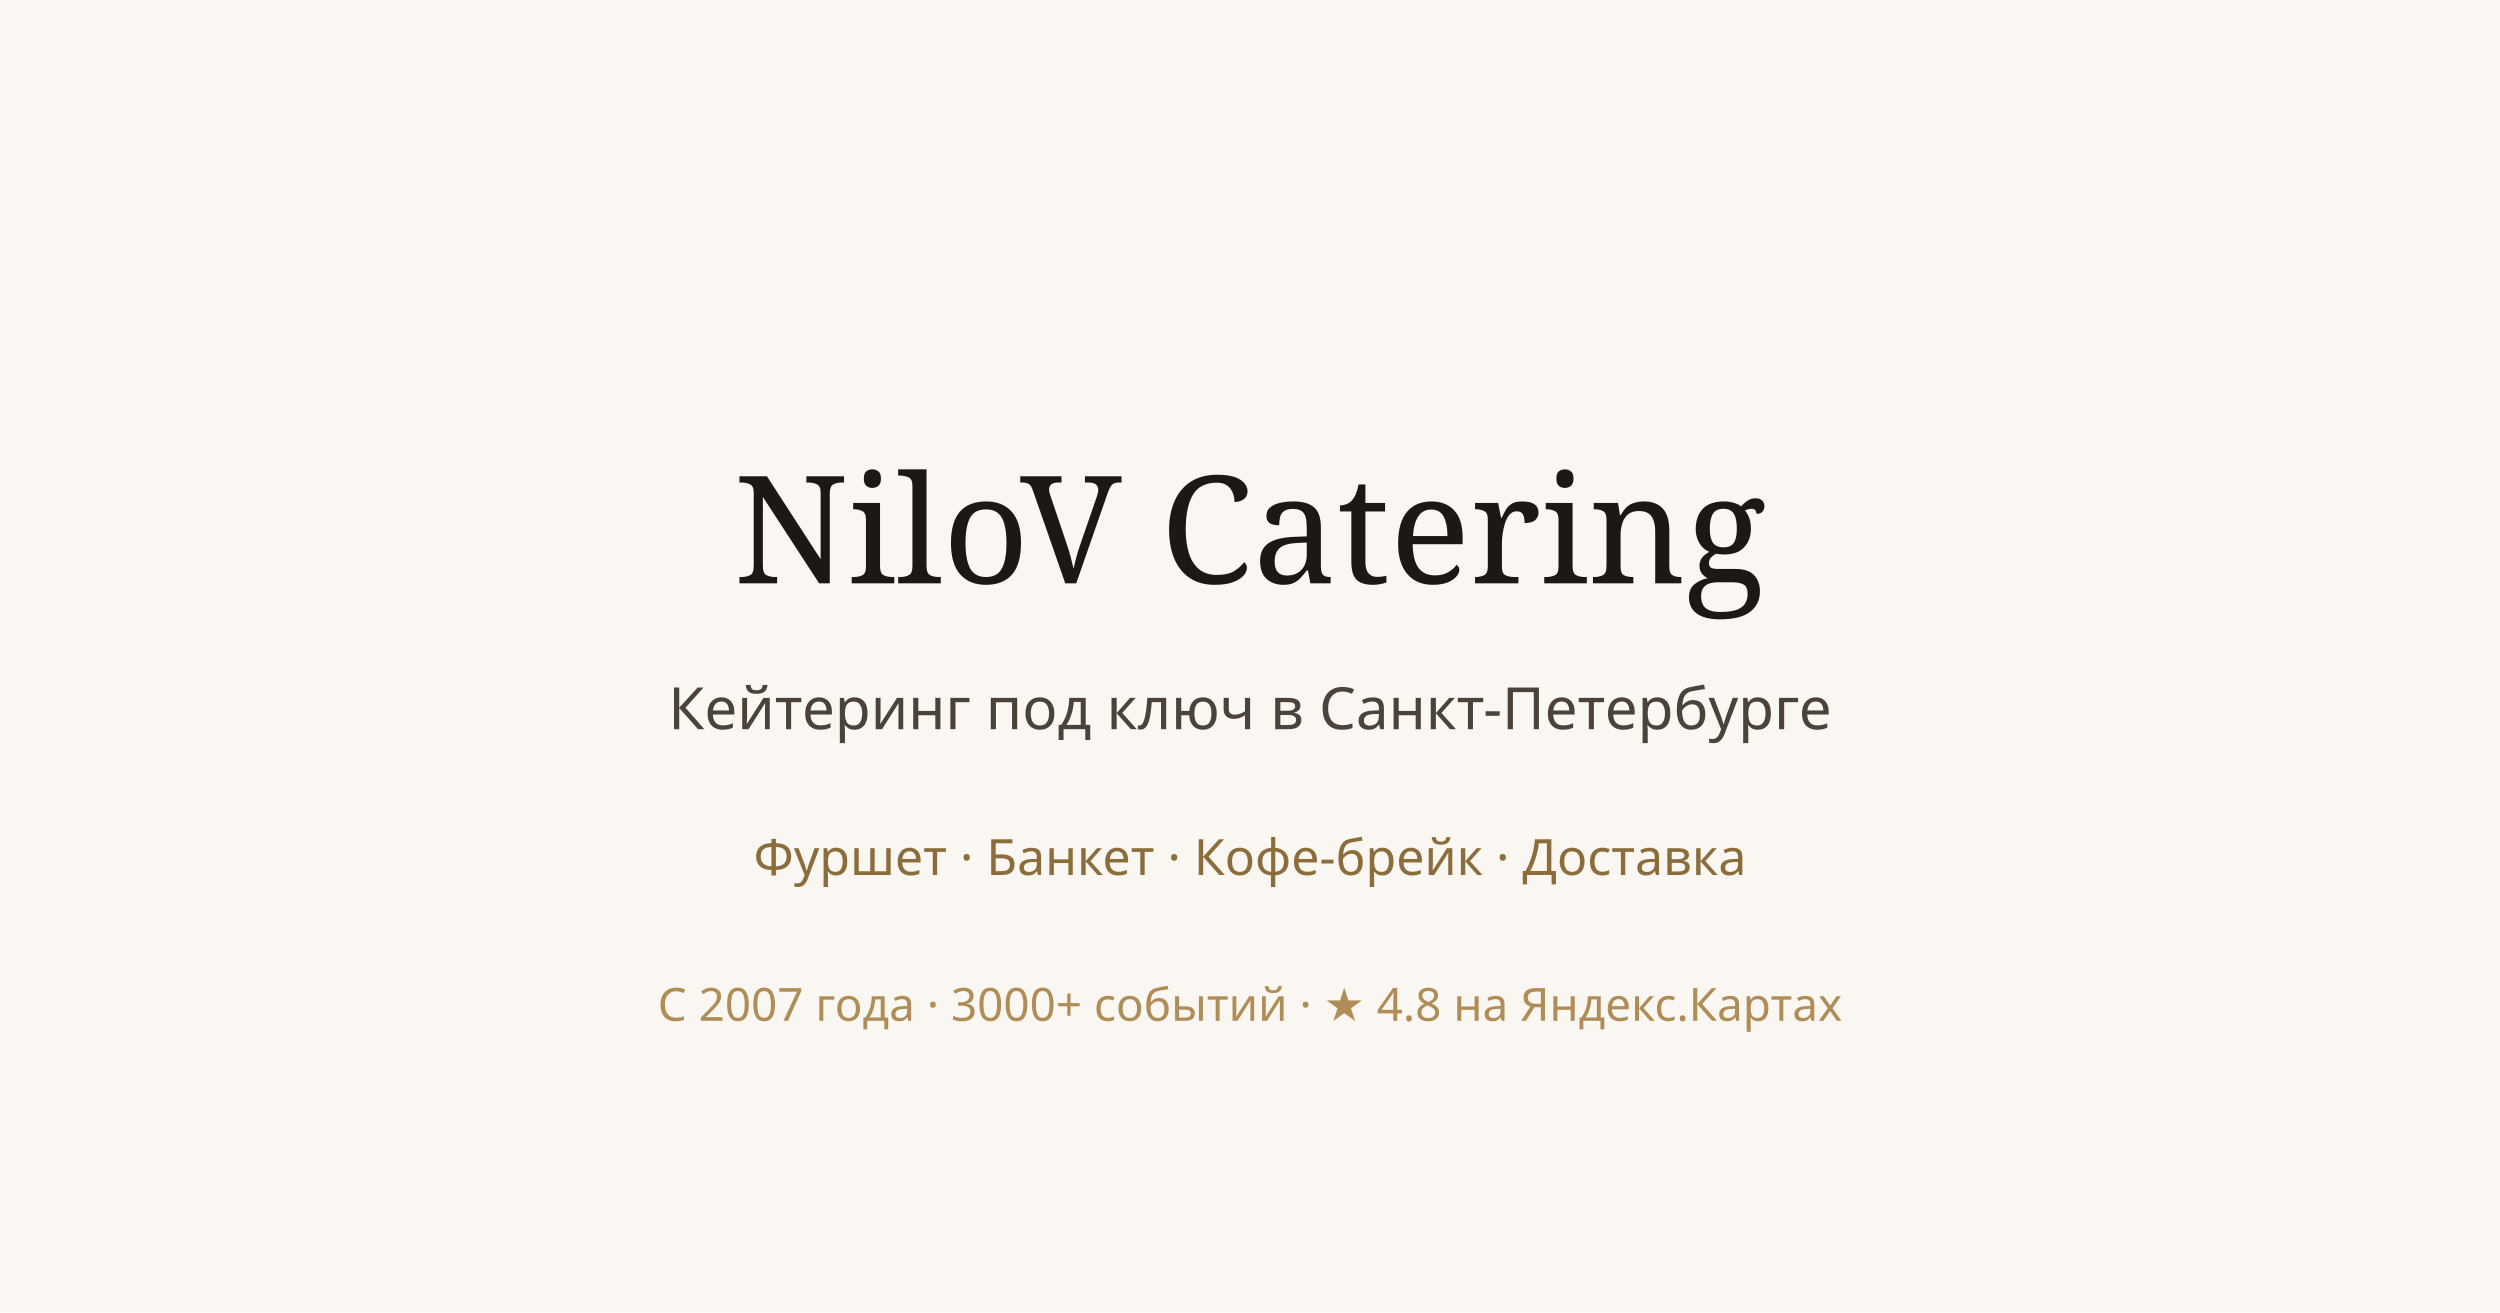
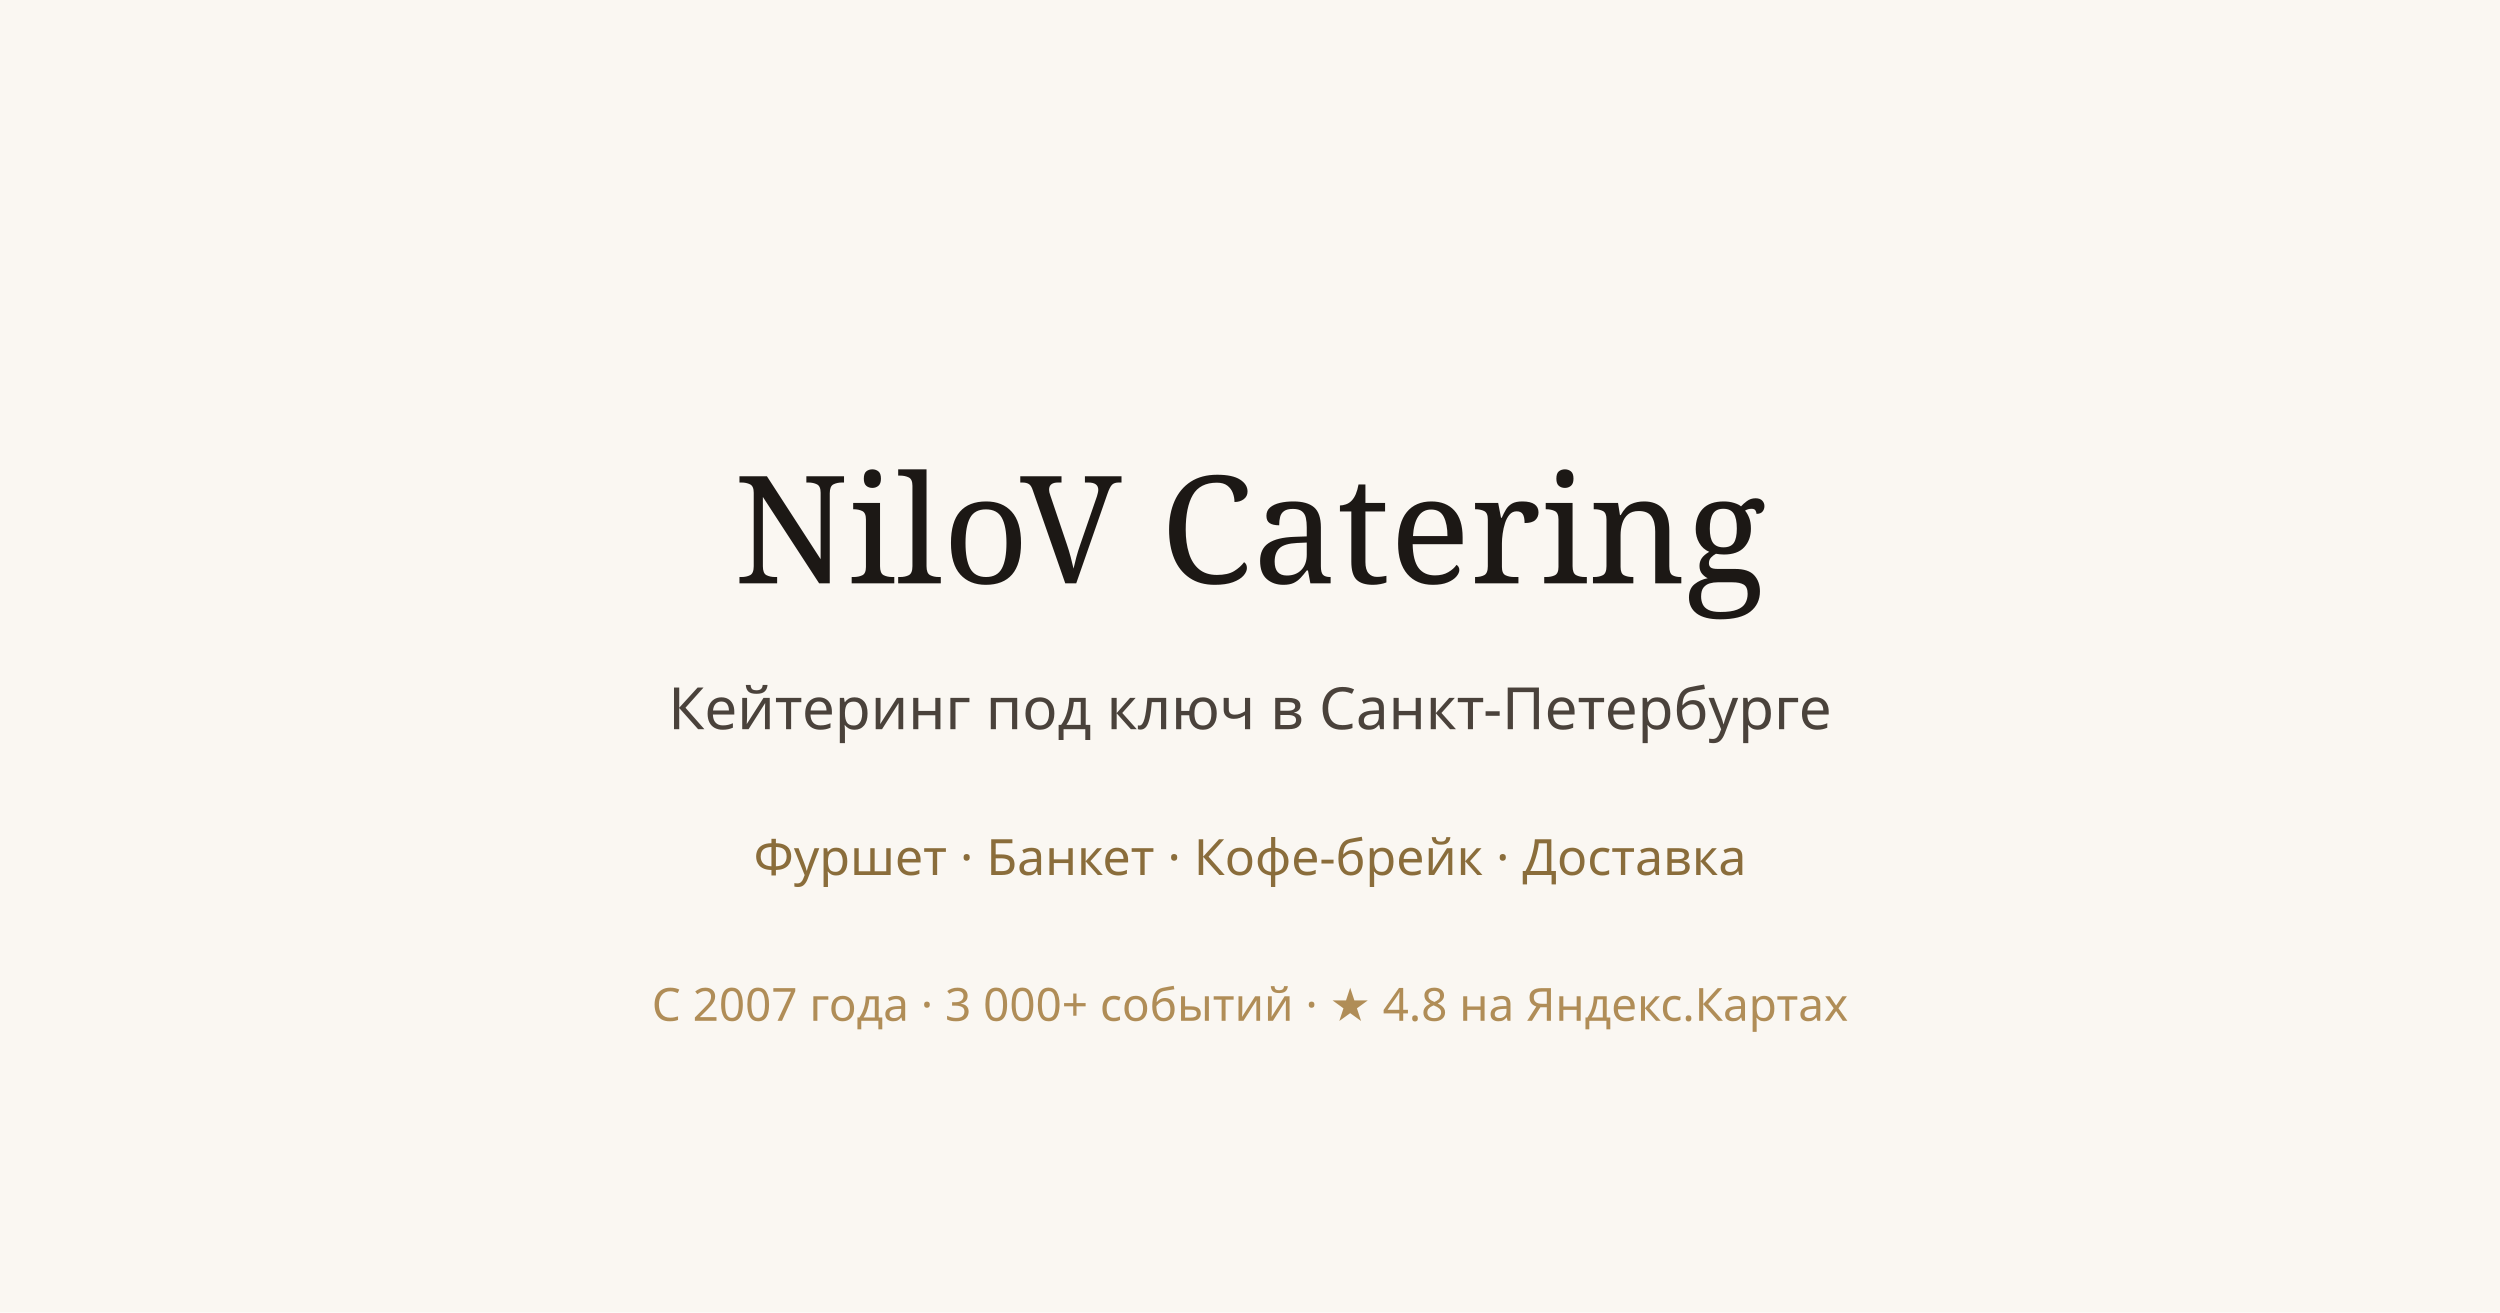
<svg xmlns="http://www.w3.org/2000/svg" width="1200" height="630" viewBox="0 0 1200 630">
  <rect width="1200" height="630" fill="#FAF7F2" />
  <text x="600" y="280" font-family="Georgia, serif" font-size="72" font-weight="500" fill="#1C1815" text-anchor="middle">NiloV Catering</text>
  <text x="600" y="350" font-family="system-ui, sans-serif" font-size="28" fill="#4A423B" text-anchor="middle">Кейтеринг под ключ в Санкт-Петербурге</text>
  <text x="600" y="420" font-family="system-ui, sans-serif" font-size="24" fill="#8A6D3B" text-anchor="middle">Фуршет · Банкет · Кофе-брейк · Доставка</text>
-   <text x="600" y="490" font-family="system-ui, sans-serif" font-size="22" fill="#B08D57" text-anchor="middle">С 2007 года · 3000+ событий · ★ 4.8 на Яндекс.Картах</text>
+   <text x="600" y="490" font-family="system-ui, sans-serif" font-size="22" fill="#B08D57" text-anchor="middle">С 2007 года · 3 000+ событий · ★ 4.8 на Яндекс.Картах</text>
</svg>
